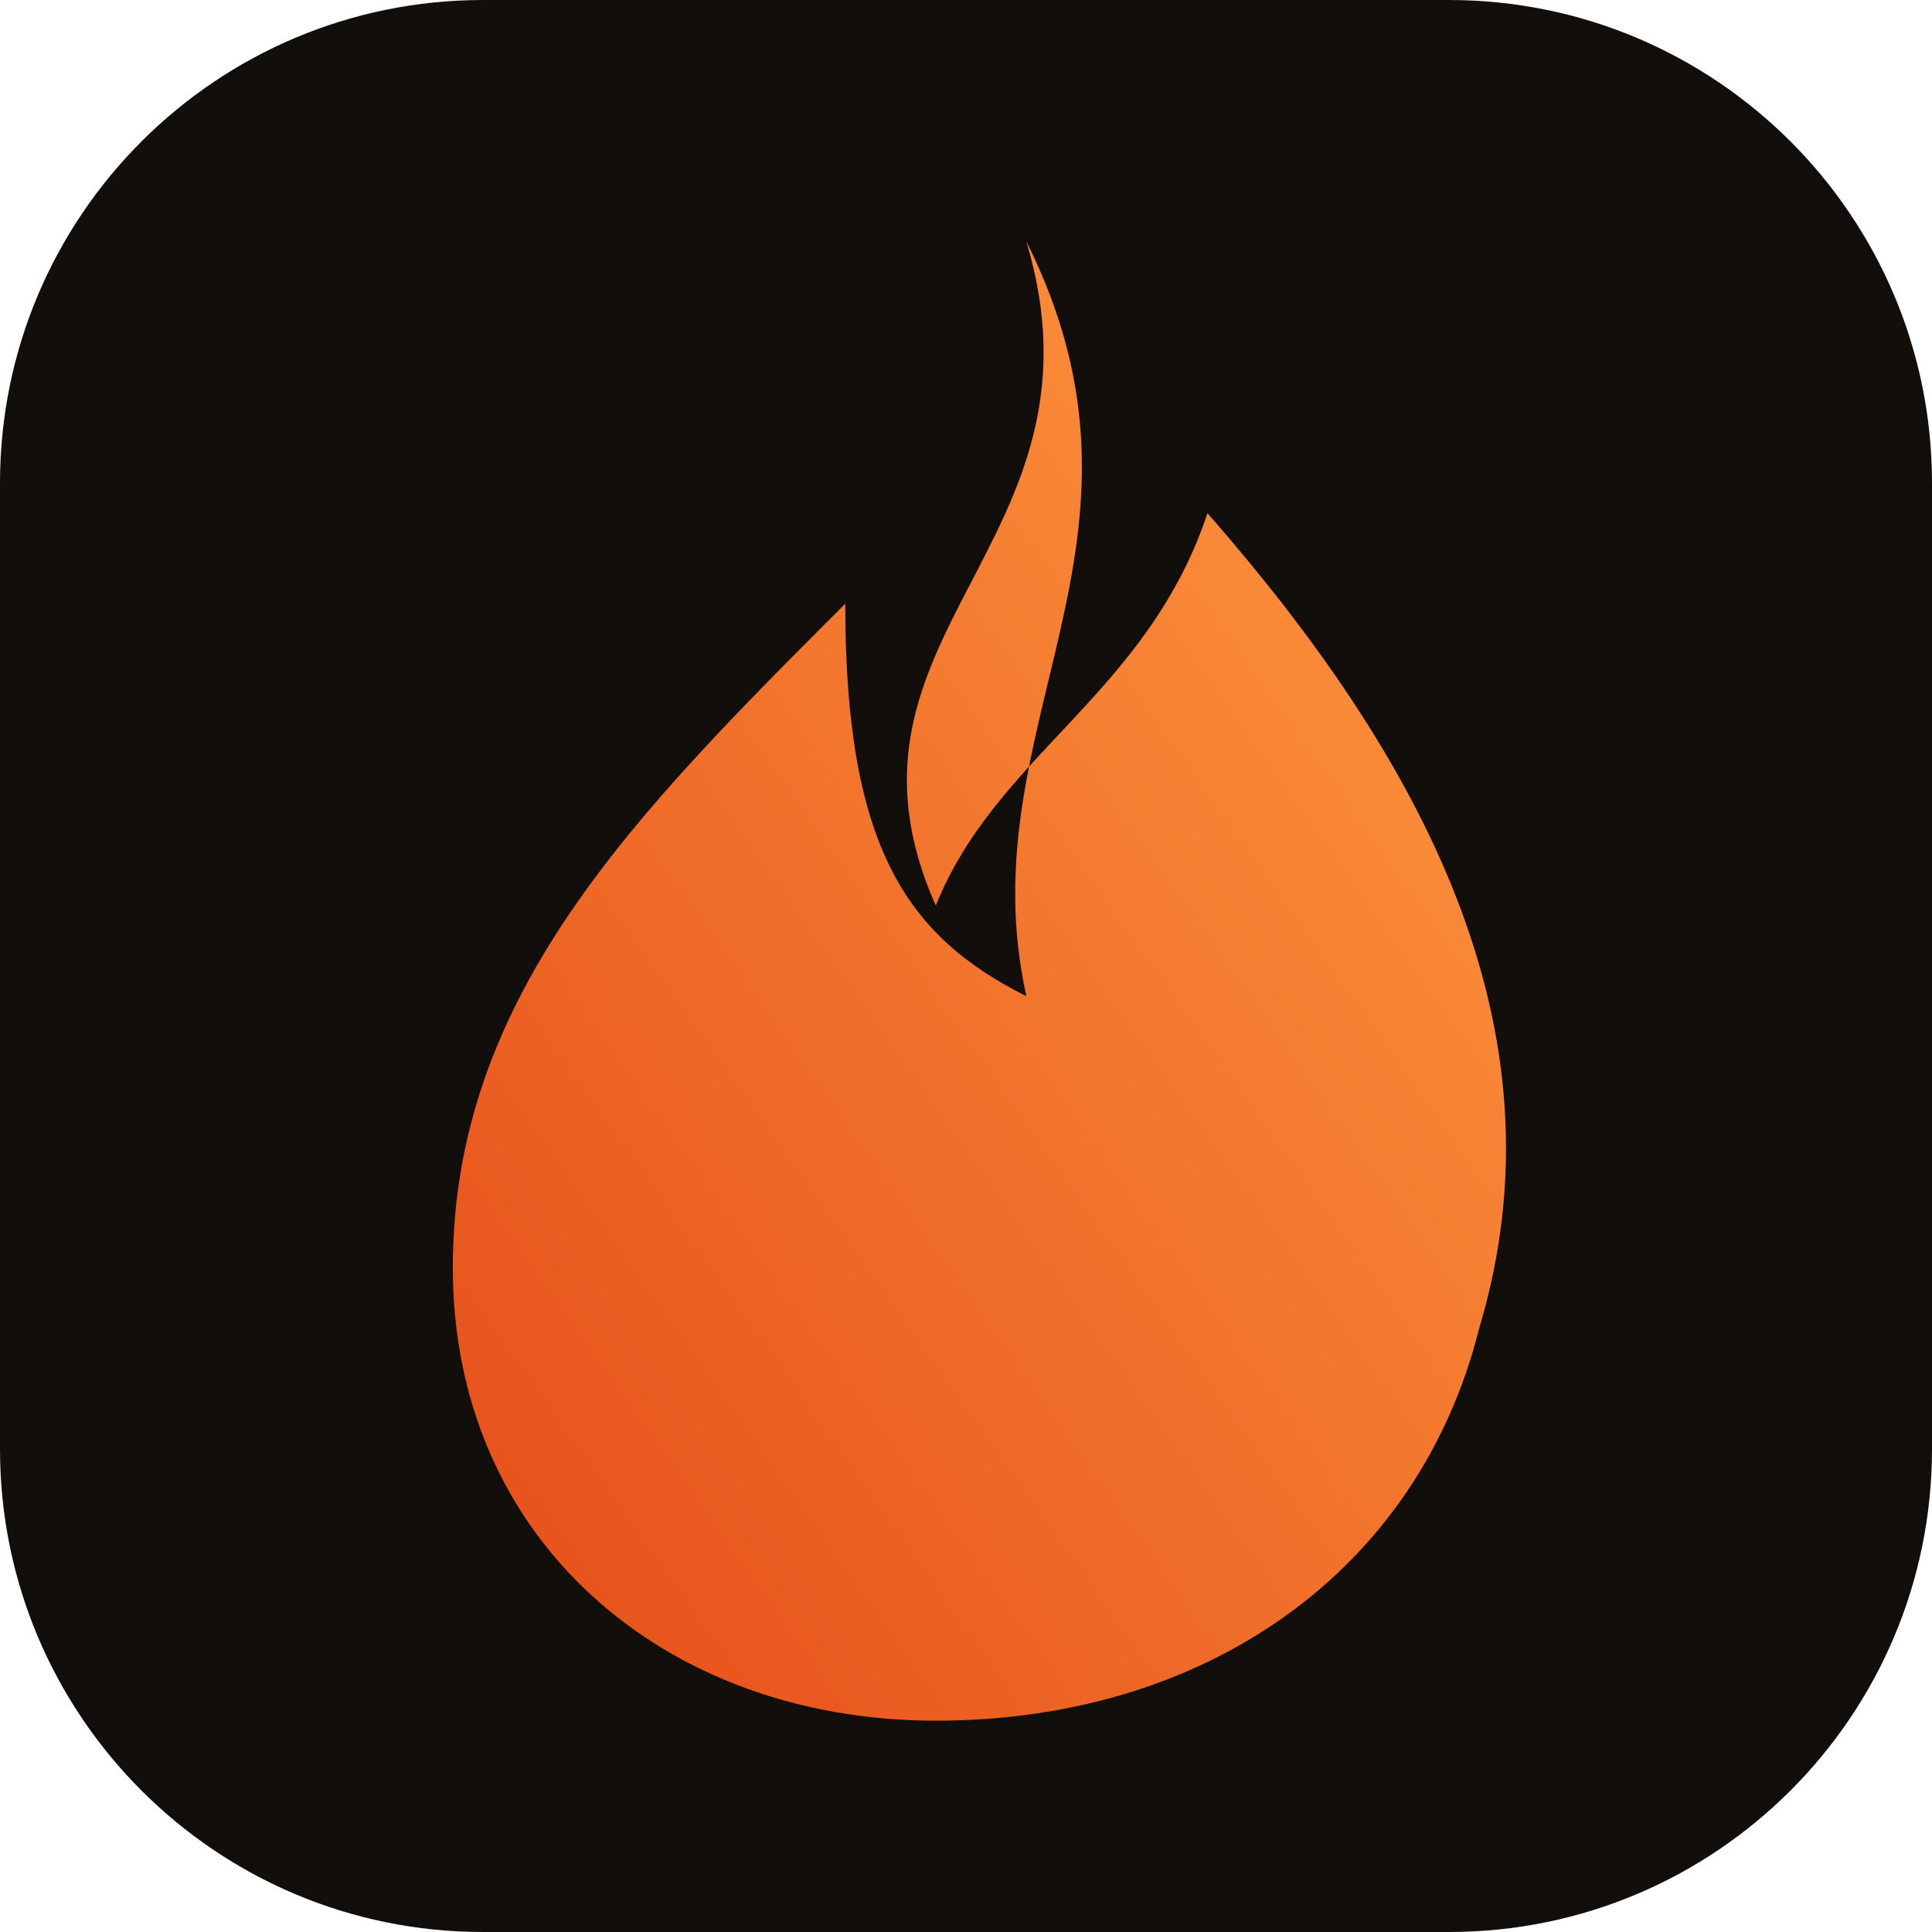
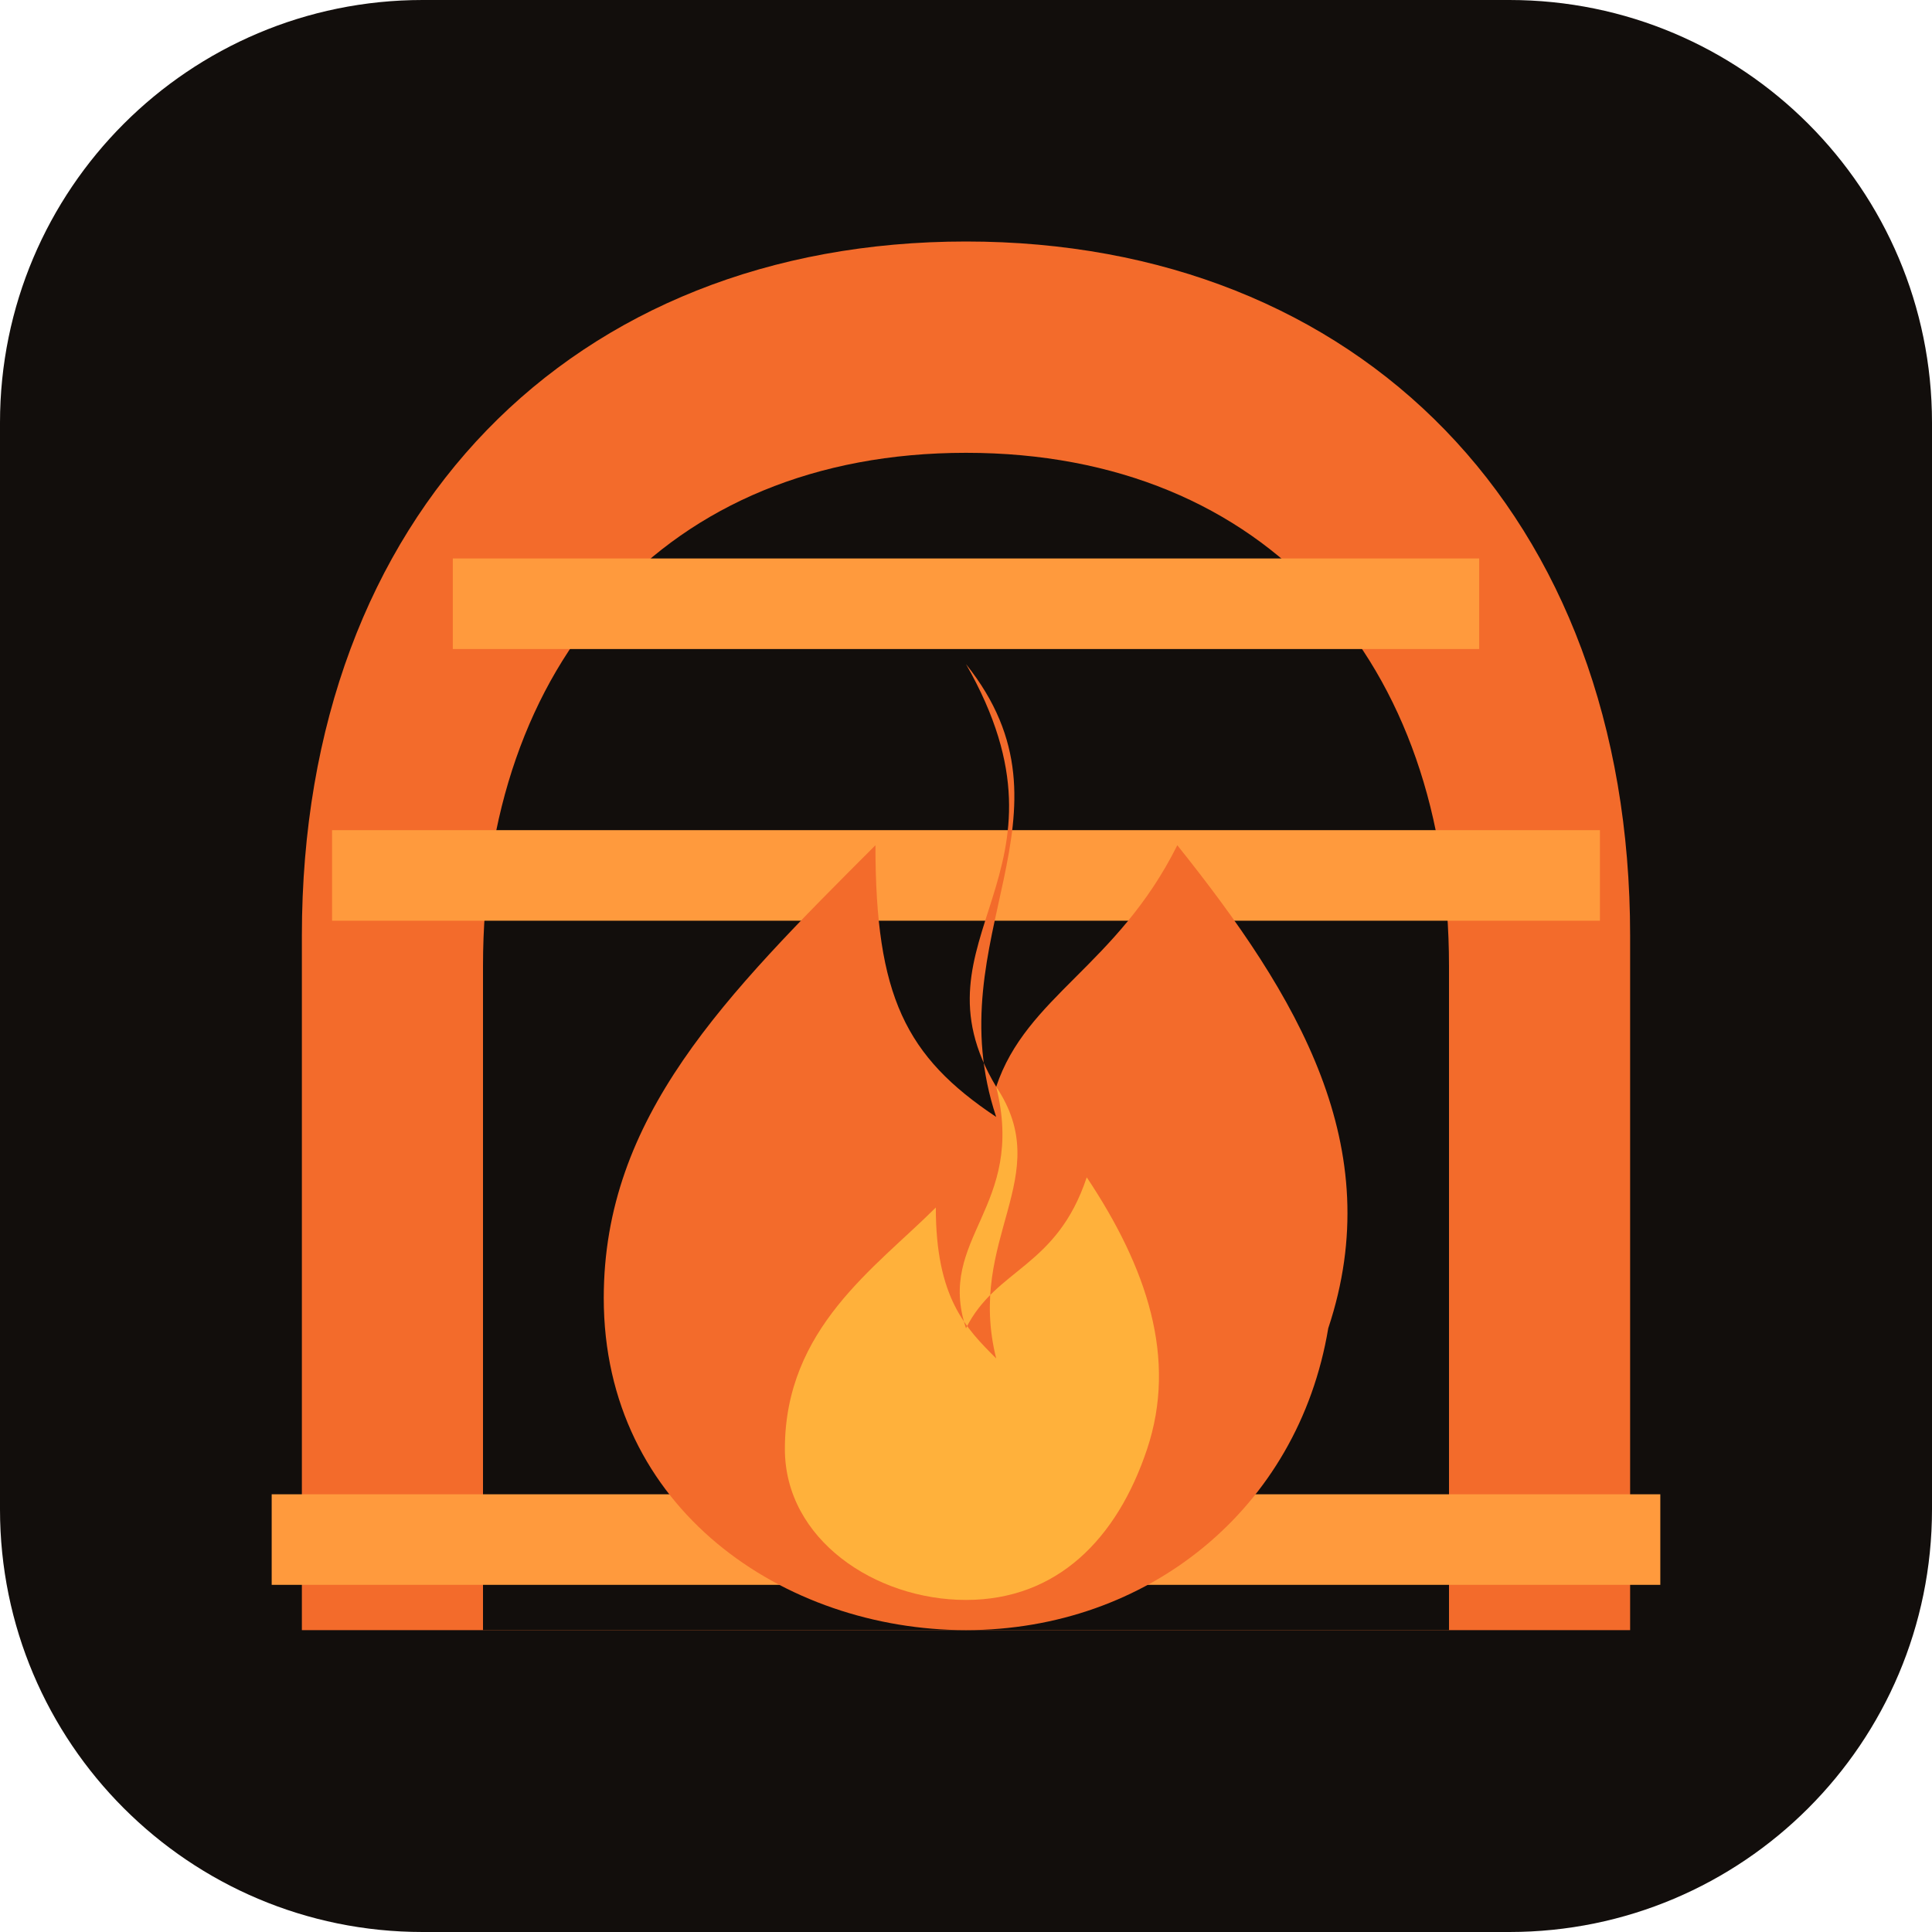
<svg xmlns="http://www.w3.org/2000/svg" viewBox="0 0 64 64">
-   <defs>
-     <linearGradient id="g" x1="0" x2="1" y1="1" y2="0">
-       <stop stop-color="#e54b18" />
-       <stop offset="1" stop-color="#ff9c41" />
-     </linearGradient>
-   </defs>
-   <rect width="64" height="64" rx="16" fill="#120e0c" />
-   <path d="M34 8c3 10-7 13-3 22 2-5 7-7 9-13 7 8 12 17 9 27-2 8-9 13-18 13S15 51 15 42c0-9 6-15 13-22 0 8 2 11 6 13-2-9 5-15 0-25Z" fill="url(#g)" />
+   <rect width="64" height="64" rx="14" fill="#120e0c" />
+   <path d="M10 54V31C10 17 19 8 32 8s22 9 22 23v23H10Z" fill="#f36b2b" />
+   <path d="M16 54V32c0-10 6-17 16-17s16 7 16 17v22H16Z" fill="#120e0c" />
+   <path d="M11 29h42M15 20h34M9 51h46" fill="none" stroke="#ff9a3d" stroke-width="3" />
+   <path d="M32 22c4 7-2 9 1 14 1-3 4-4 6-8 4 5 7 10 5 16-1 6-6 10-12 10s-12-4-12-11c0-6 4-10 9-15 0 5 1 7 4 9-2-6 3-10-1-15Z" fill="#f36b2b" />
+   <path d="M33 36c1 4-2 5-1 8 1-2 3-2 4-5 2 3 3 6 2 9-1 3-3 5-6 5s-6-2-6-5c0-4 3-6 5-8 0 3 1 4 2 5-1-4 2-6 0-9Z" fill="#ffb13b" />
</svg>
